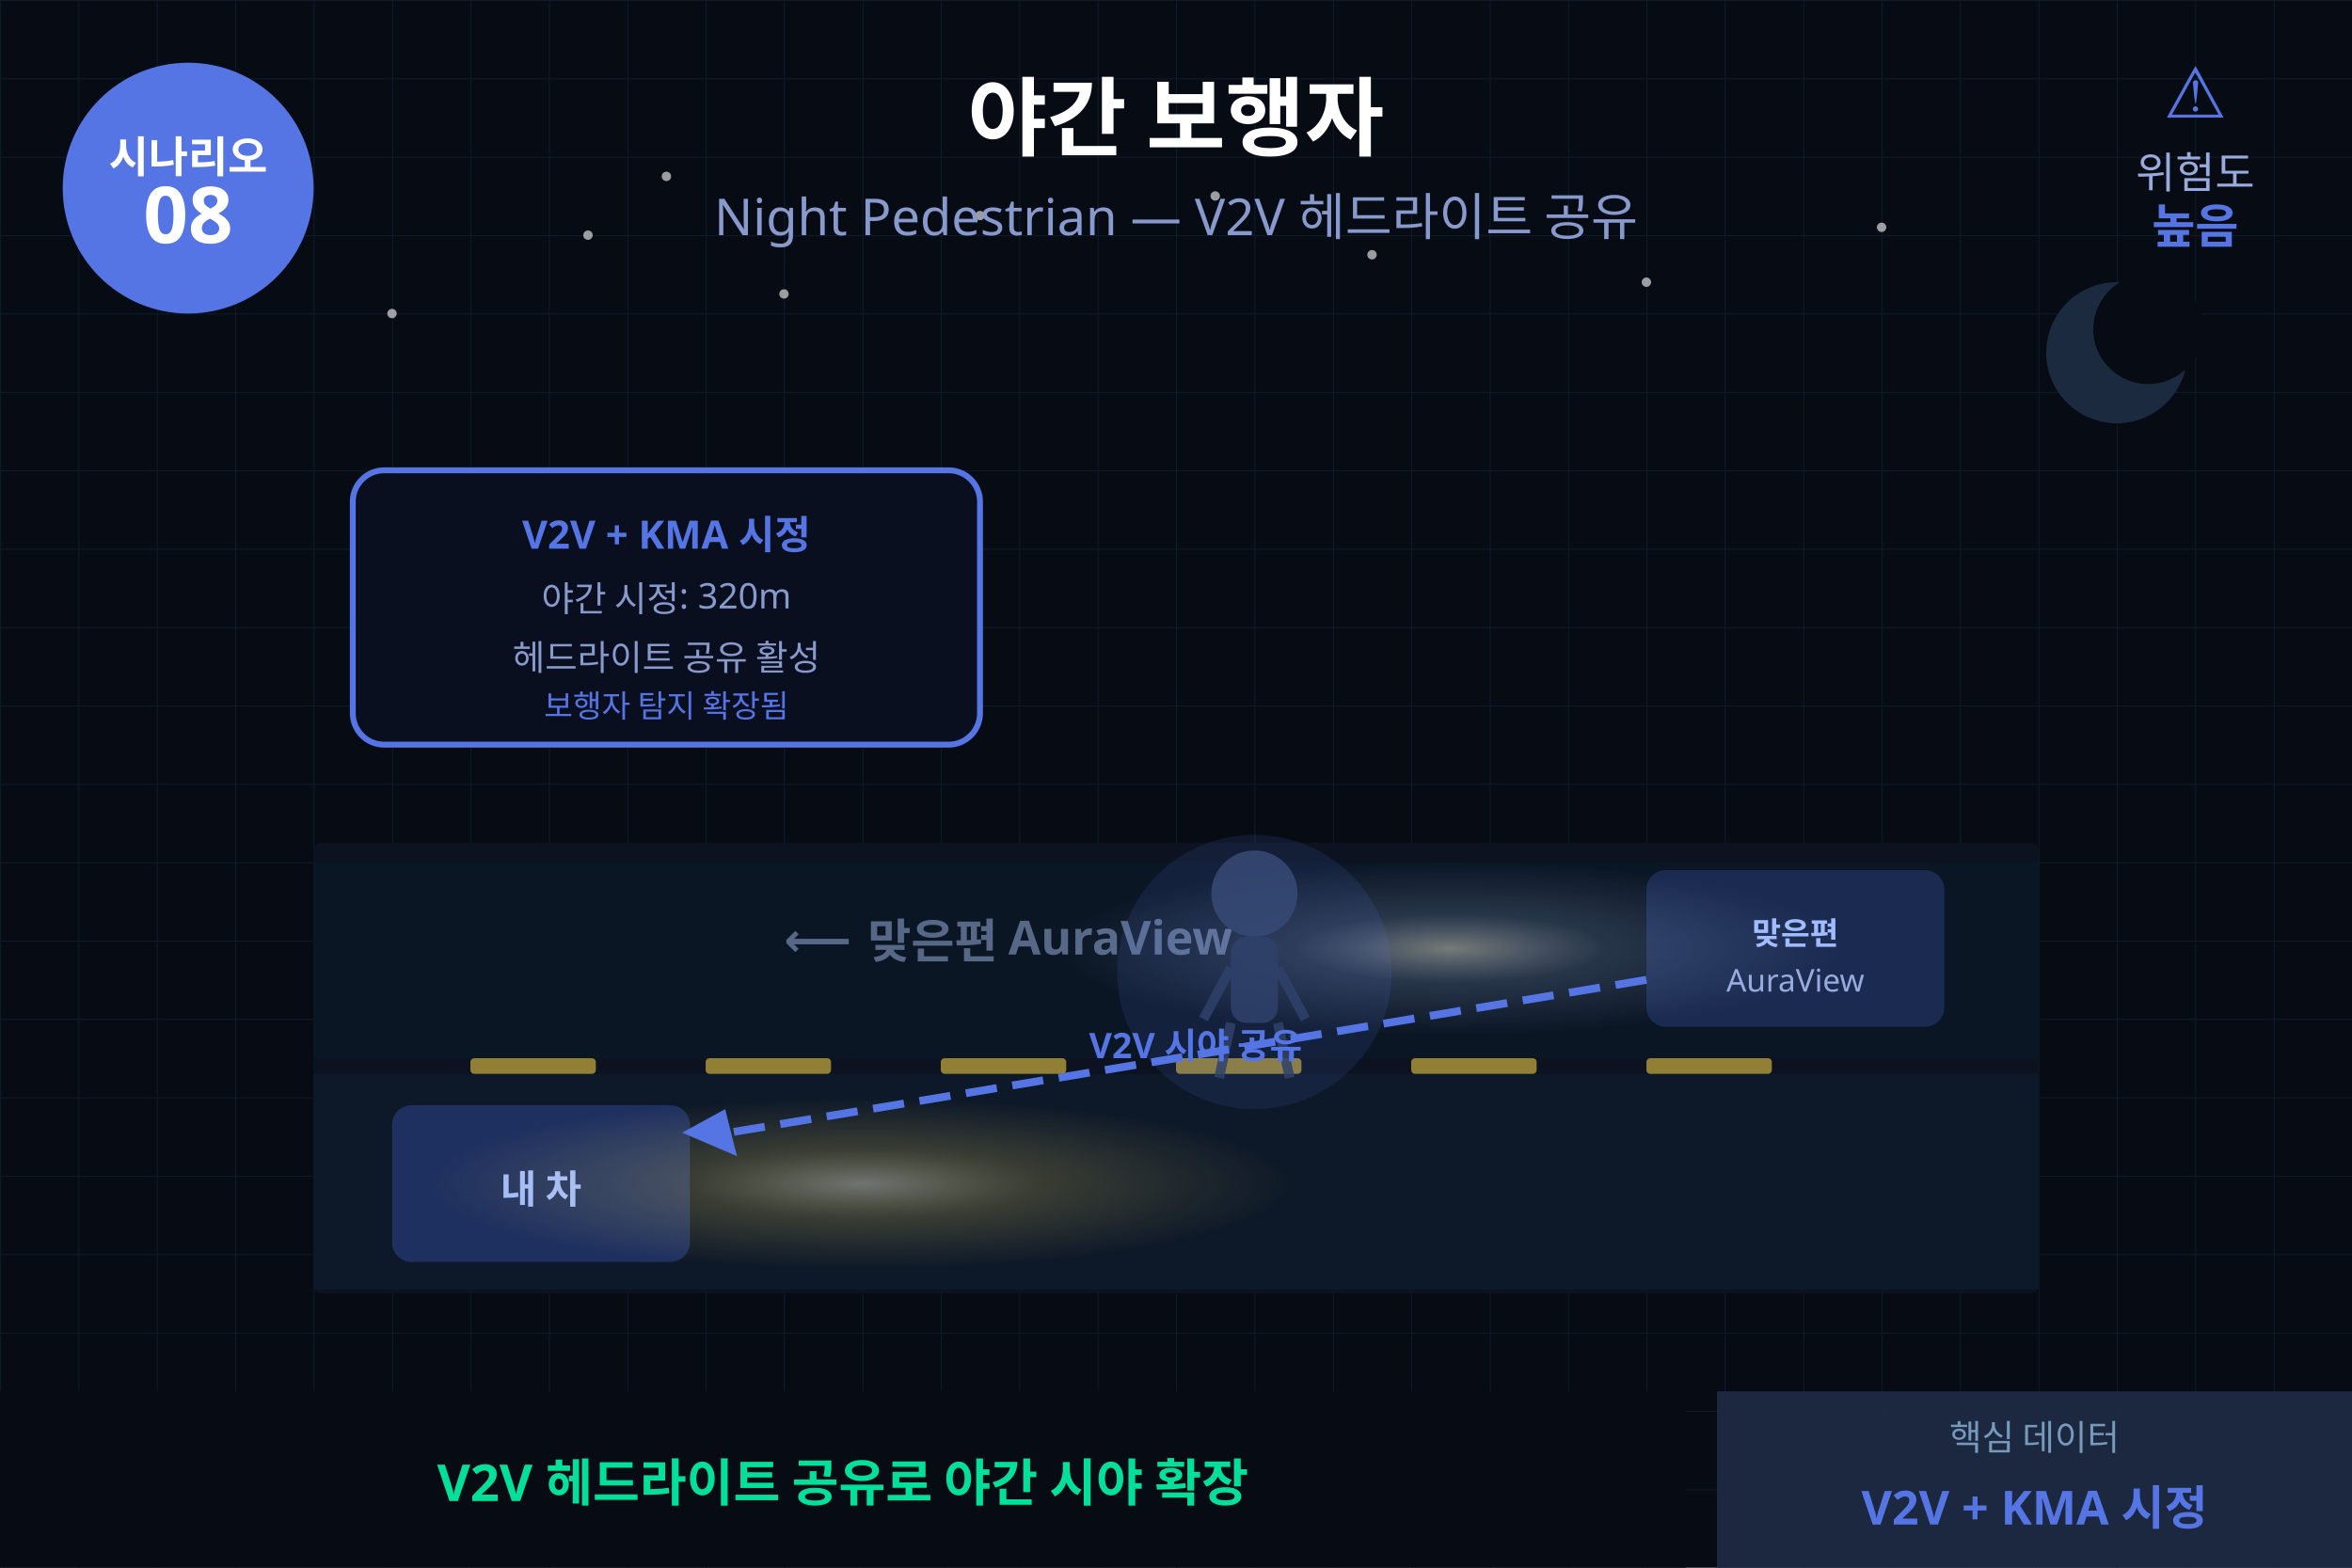
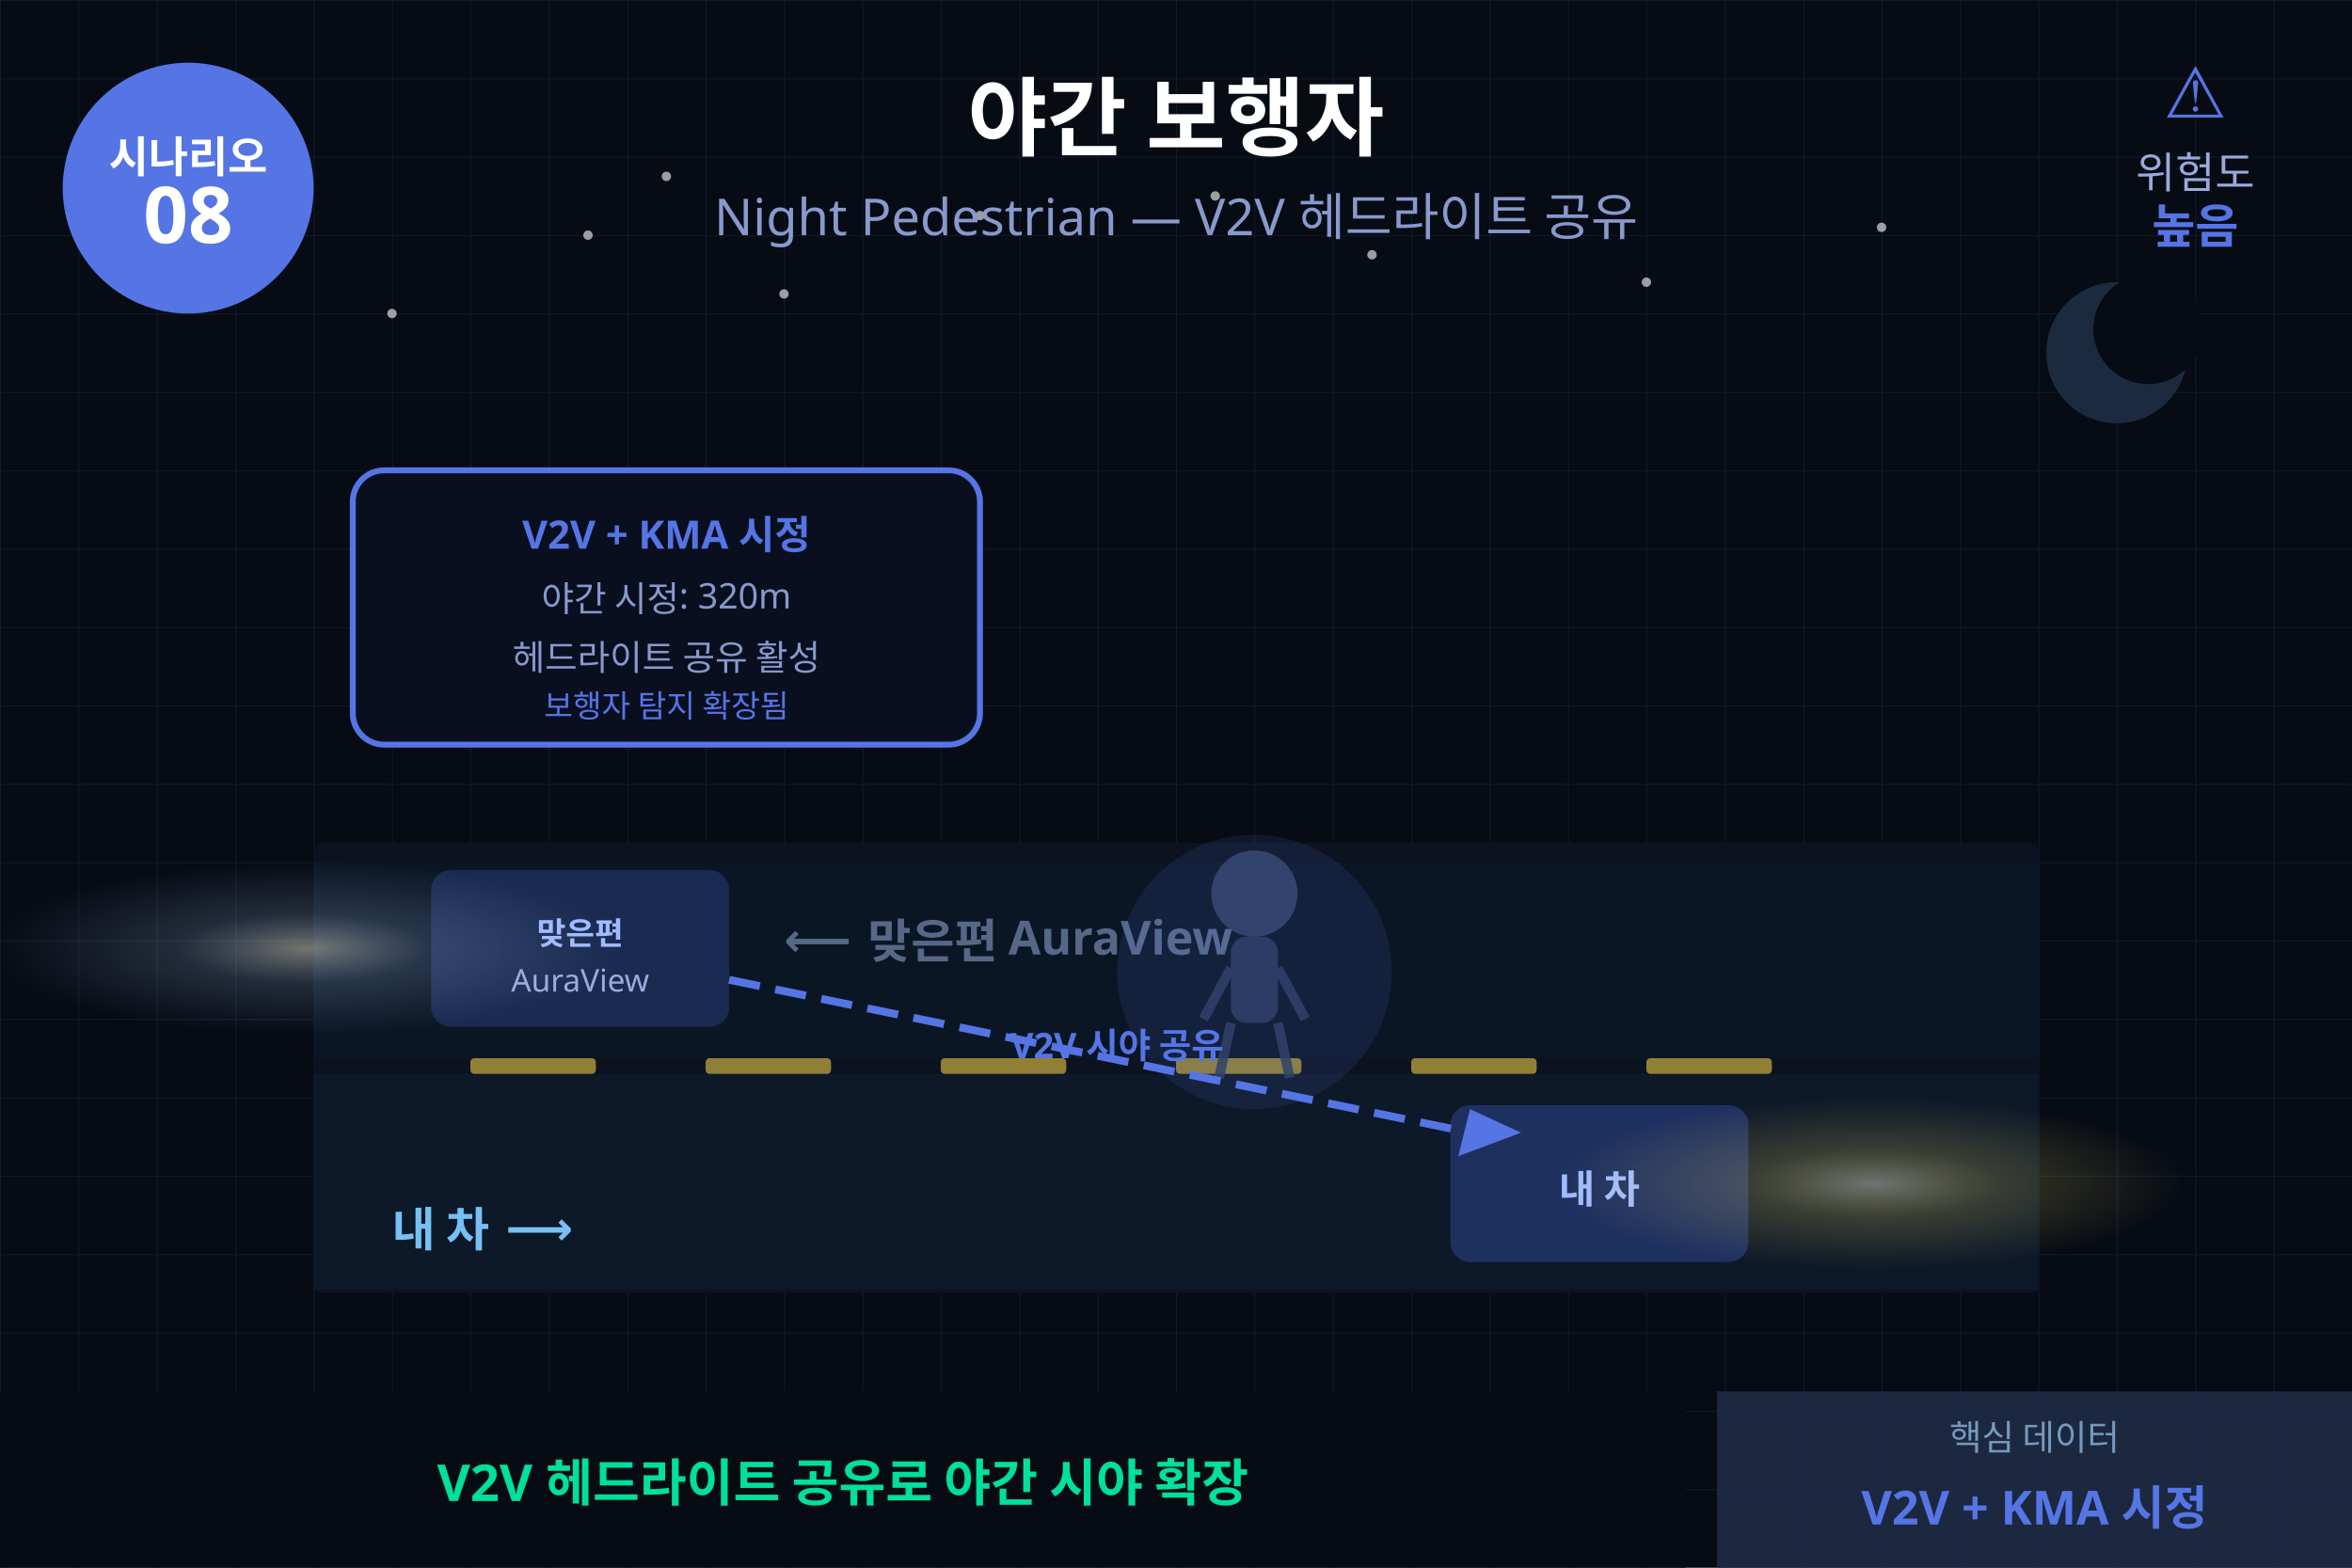
<svg xmlns="http://www.w3.org/2000/svg" viewBox="0 0 600 400" width="600" height="400" font-family="'Malgun Gothic','Apple SD Gothic Neo','Noto Sans KR',sans-serif">
  <rect width="600" height="400" fill="#060B14" />
  <defs>
    <pattern id="grid8" width="20" height="20" patternUnits="userSpaceOnUse">
      <path d="M20 0 L0 0 0 20" fill="none" stroke="#0F1A28" stroke-width="0.5" />
    </pattern>
    <radialGradient id="headlight1" cx="50%" cy="50%" r="50%">
      <stop offset="0%" stop-color="#FFFBE0" stop-opacity="0.9" />
      <stop offset="40%" stop-color="#FFE566" stop-opacity="0.4" />
      <stop offset="100%" stop-color="#FFE566" stop-opacity="0" />
    </radialGradient>
    <radialGradient id="headlight2" cx="50%" cy="50%" r="50%">
      <stop offset="0%" stop-color="#FFFBE0" stop-opacity="0.8" />
      <stop offset="40%" stop-color="#B8D4FF" stop-opacity="0.3" />
      <stop offset="100%" stop-color="#B8D4FF" stop-opacity="0" />
    </radialGradient>
    <circle id="star" r="1.2" fill="white" opacity="0.6" />
  </defs>
  <rect width="600" height="400" fill="url(#grid8)" />
  <use href="#star" x="100" y="80" />
  <use href="#star" x="150" y="60" />
  <use href="#star" x="200" y="75" />
  <use href="#star" x="250" y="55" />
  <use href="#star" x="350" y="65" />
  <use href="#star" x="420" y="72" />
  <use href="#star" x="480" y="58" />
  <use href="#star" x="530" y="80" />
  <use href="#star" x="310" y="50" />
  <use href="#star" x="170" y="45" />
  <circle cx="48" cy="48" r="32" fill="#5575E5" />
  <text x="48" y="44" text-anchor="middle" font-size="11" fill="white" font-weight="700">시나리오</text>
  <text x="48" y="62" text-anchor="middle" font-size="20" fill="white" font-weight="900">08</text>
  <text x="300" y="38" text-anchor="middle" font-size="22" font-weight="800" fill="white">야간 보행자</text>
  <text x="300" y="60" text-anchor="middle" font-size="13" fill="#8899CC">Night Pedestrian — V2V 헤드라이트 공유</text>
  <text x="560" y="30" text-anchor="middle" font-size="18" fill="#5575E5">⚠</text>
  <text x="560" y="48" text-anchor="middle" font-size="11" fill="#99AADD">위험도</text>
  <text x="560" y="62" text-anchor="middle" font-size="12" fill="#5575E5" font-weight="700">높음</text>
  <rect x="80" y="215" width="440" height="115" rx="2" fill="#0C1220" />
  <rect x="80" y="220" width="440" height="50" fill="#0A1828" opacity="0.65" />
  <rect x="80" y="274" width="440" height="55" fill="#102035" opacity="0.40" />
  <rect x="120" y="270" width="32" height="4" rx="1" fill="#A89238" opacity="0.85" />
  <rect x="180" y="270" width="32" height="4" rx="1" fill="#A89238" opacity="0.85" />
  <rect x="240" y="270" width="32" height="4" rx="1" fill="#A89238" opacity="0.85" />
  <rect x="300" y="270" width="32" height="4" rx="1" fill="#A89238" opacity="0.85" />
  <rect x="360" y="270" width="32" height="4" rx="1" fill="#A89238" opacity="0.85" />
  <rect x="420" y="270" width="32" height="4" rx="1" fill="#A89238" opacity="0.85" />
  <text x="200" y="244" font-size="12" font-weight="900" fill="#5A6C8C" opacity="0.95">⟵ 맞은편 AuraView</text>
  <text x="100" y="318" font-size="12" font-weight="900" fill="#7CC8FF" opacity="0.95">내 차 ⟶</text>
-   <rect x="100" y="282" width="76" height="40" rx="5" fill="#1E3060" />
-   <text x="138" y="307" text-anchor="middle" font-size="10" fill="#A0BBFF" font-weight="800">내 차</text>
-   <ellipse cx="220" cy="302" rx="110" ry="22" fill="url(#headlight1)" opacity="0.45" />
-   <rect x="420" y="222" width="76" height="40" rx="5" fill="#1A2A50" />
-   <text x="458" y="241" text-anchor="middle" font-size="8" fill="#A0BBFF" font-weight="700">맞은편</text>
-   <text x="458" y="253" text-anchor="middle" font-size="8" fill="#99AADD">AuraView</text>
-   <ellipse cx="370" cy="242" rx="100" ry="22" fill="url(#headlight2)" opacity="0.55" />
+   <rect x="370" y="282" width="76" height="40" rx="5" fill="#1E3060" />
+   <text x="408" y="307" text-anchor="middle" font-size="10" fill="#A0BBFF" font-weight="800">내 차</text>
+   <ellipse cx="478" cy="302" rx="80" ry="22" fill="url(#headlight1)" opacity="0.45" />
+   <rect x="110" y="222" width="76" height="40" rx="5" fill="#1A2A50" />
+   <text x="148" y="241" text-anchor="middle" font-size="8" fill="#A0BBFF" font-weight="700">맞은편</text>
+   <text x="148" y="253" text-anchor="middle" font-size="8" fill="#99AADD">AuraView</text>
+   <ellipse cx="78" cy="242" rx="80" ry="22" fill="url(#headlight2)" opacity="0.55" />
  <g opacity="0.85">
    <circle cx="320" cy="228" r="11" fill="#334466" />
    <rect x="314" y="239" width="12" height="22" rx="4" fill="#2A3A5A" />
    <line x1="314" y1="247" x2="307" y2="260" stroke="#2A3A5A" stroke-width="2.5" />
    <line x1="326" y1="247" x2="333" y2="260" stroke="#2A3A5A" stroke-width="2.5" />
    <line x1="314" y1="261" x2="311" y2="275" stroke="#2A3A5A" stroke-width="2.5" />
    <line x1="326" y1="261" x2="329" y2="275" stroke="#2A3A5A" stroke-width="2.5" />
  </g>
  <circle cx="320" cy="248" r="35" fill="#5575E5" opacity="0.12" />
-   <path d="M 420 250 L 180 290" stroke="#5575E5" stroke-width="2" fill="none" stroke-dasharray="8,4">
+   <path d="M 186 250 L 380 290" stroke="#5575E5" stroke-width="2" fill="none" stroke-dasharray="8,4">
    <animate attributeName="stroke-dashoffset" values="0;-24" dur="1s" repeatCount="indefinite" />
  </path>
-   <polygon points="185,283 174,289 188,295" fill="#5575E5" />
-   <text x="305" y="270" text-anchor="middle" font-size="9" fill="#5575E5" font-weight="700">V2V 시야 공유</text>
+   <polygon points="375,283 388,289 372,295" fill="#5575E5" />
+   <text x="285" y="270" text-anchor="middle" font-size="9" fill="#5575E5" font-weight="700">V2V 시야 공유</text>
  <rect x="90" y="120" width="160" height="70" rx="8" fill="#0A0F20" stroke="#5575E5" stroke-width="1.5" />
  <text x="170" y="140" text-anchor="middle" font-size="10" fill="#5575E5" font-weight="700">V2V + KMA 시정</text>
  <text x="170" y="156" text-anchor="middle" font-size="9" fill="#8899CC">야간 시정: 320m</text>
  <text x="170" y="171" text-anchor="middle" font-size="9" fill="#8899CC">헤드라이트 공유 활성</text>
  <text x="170" y="183" text-anchor="middle" font-size="8" fill="#5575E5">보행자 탐지 확장됨</text>
  <circle cx="320" cy="248" r="22" fill="none" stroke="#5575E5" stroke-width="2" opacity="0">
    <animate attributeName="r" values="22;48;22" dur="2.3s" repeatCount="indefinite" />
    <animate attributeName="opacity" values="0.8;0;0.8" dur="2.3s" repeatCount="indefinite" />
  </circle>
  <circle cx="540" cy="90" r="18" fill="#1C2A40" />
  <circle cx="548" cy="84" r="14" fill="#060B14" />
  <rect x="0" y="355" width="430" height="45" fill="#060B14" opacity="0.95" />
  <text x="215" y="383" text-anchor="middle" font-size="13" fill="#00E09A" font-weight="700">V2V 헤드라이트 공유로 야간 시야 확장</text>
  <rect x="438" y="355" width="162" height="45" fill="#1E2A45" opacity="0.9" />
  <text x="519" y="370" text-anchor="middle" font-size="9" fill="#7799BB">핵심 데이터</text>
  <text x="519" y="389" text-anchor="middle" font-size="12" fill="#5575E5" font-weight="800">V2V + KMA 시정</text>
</svg>
